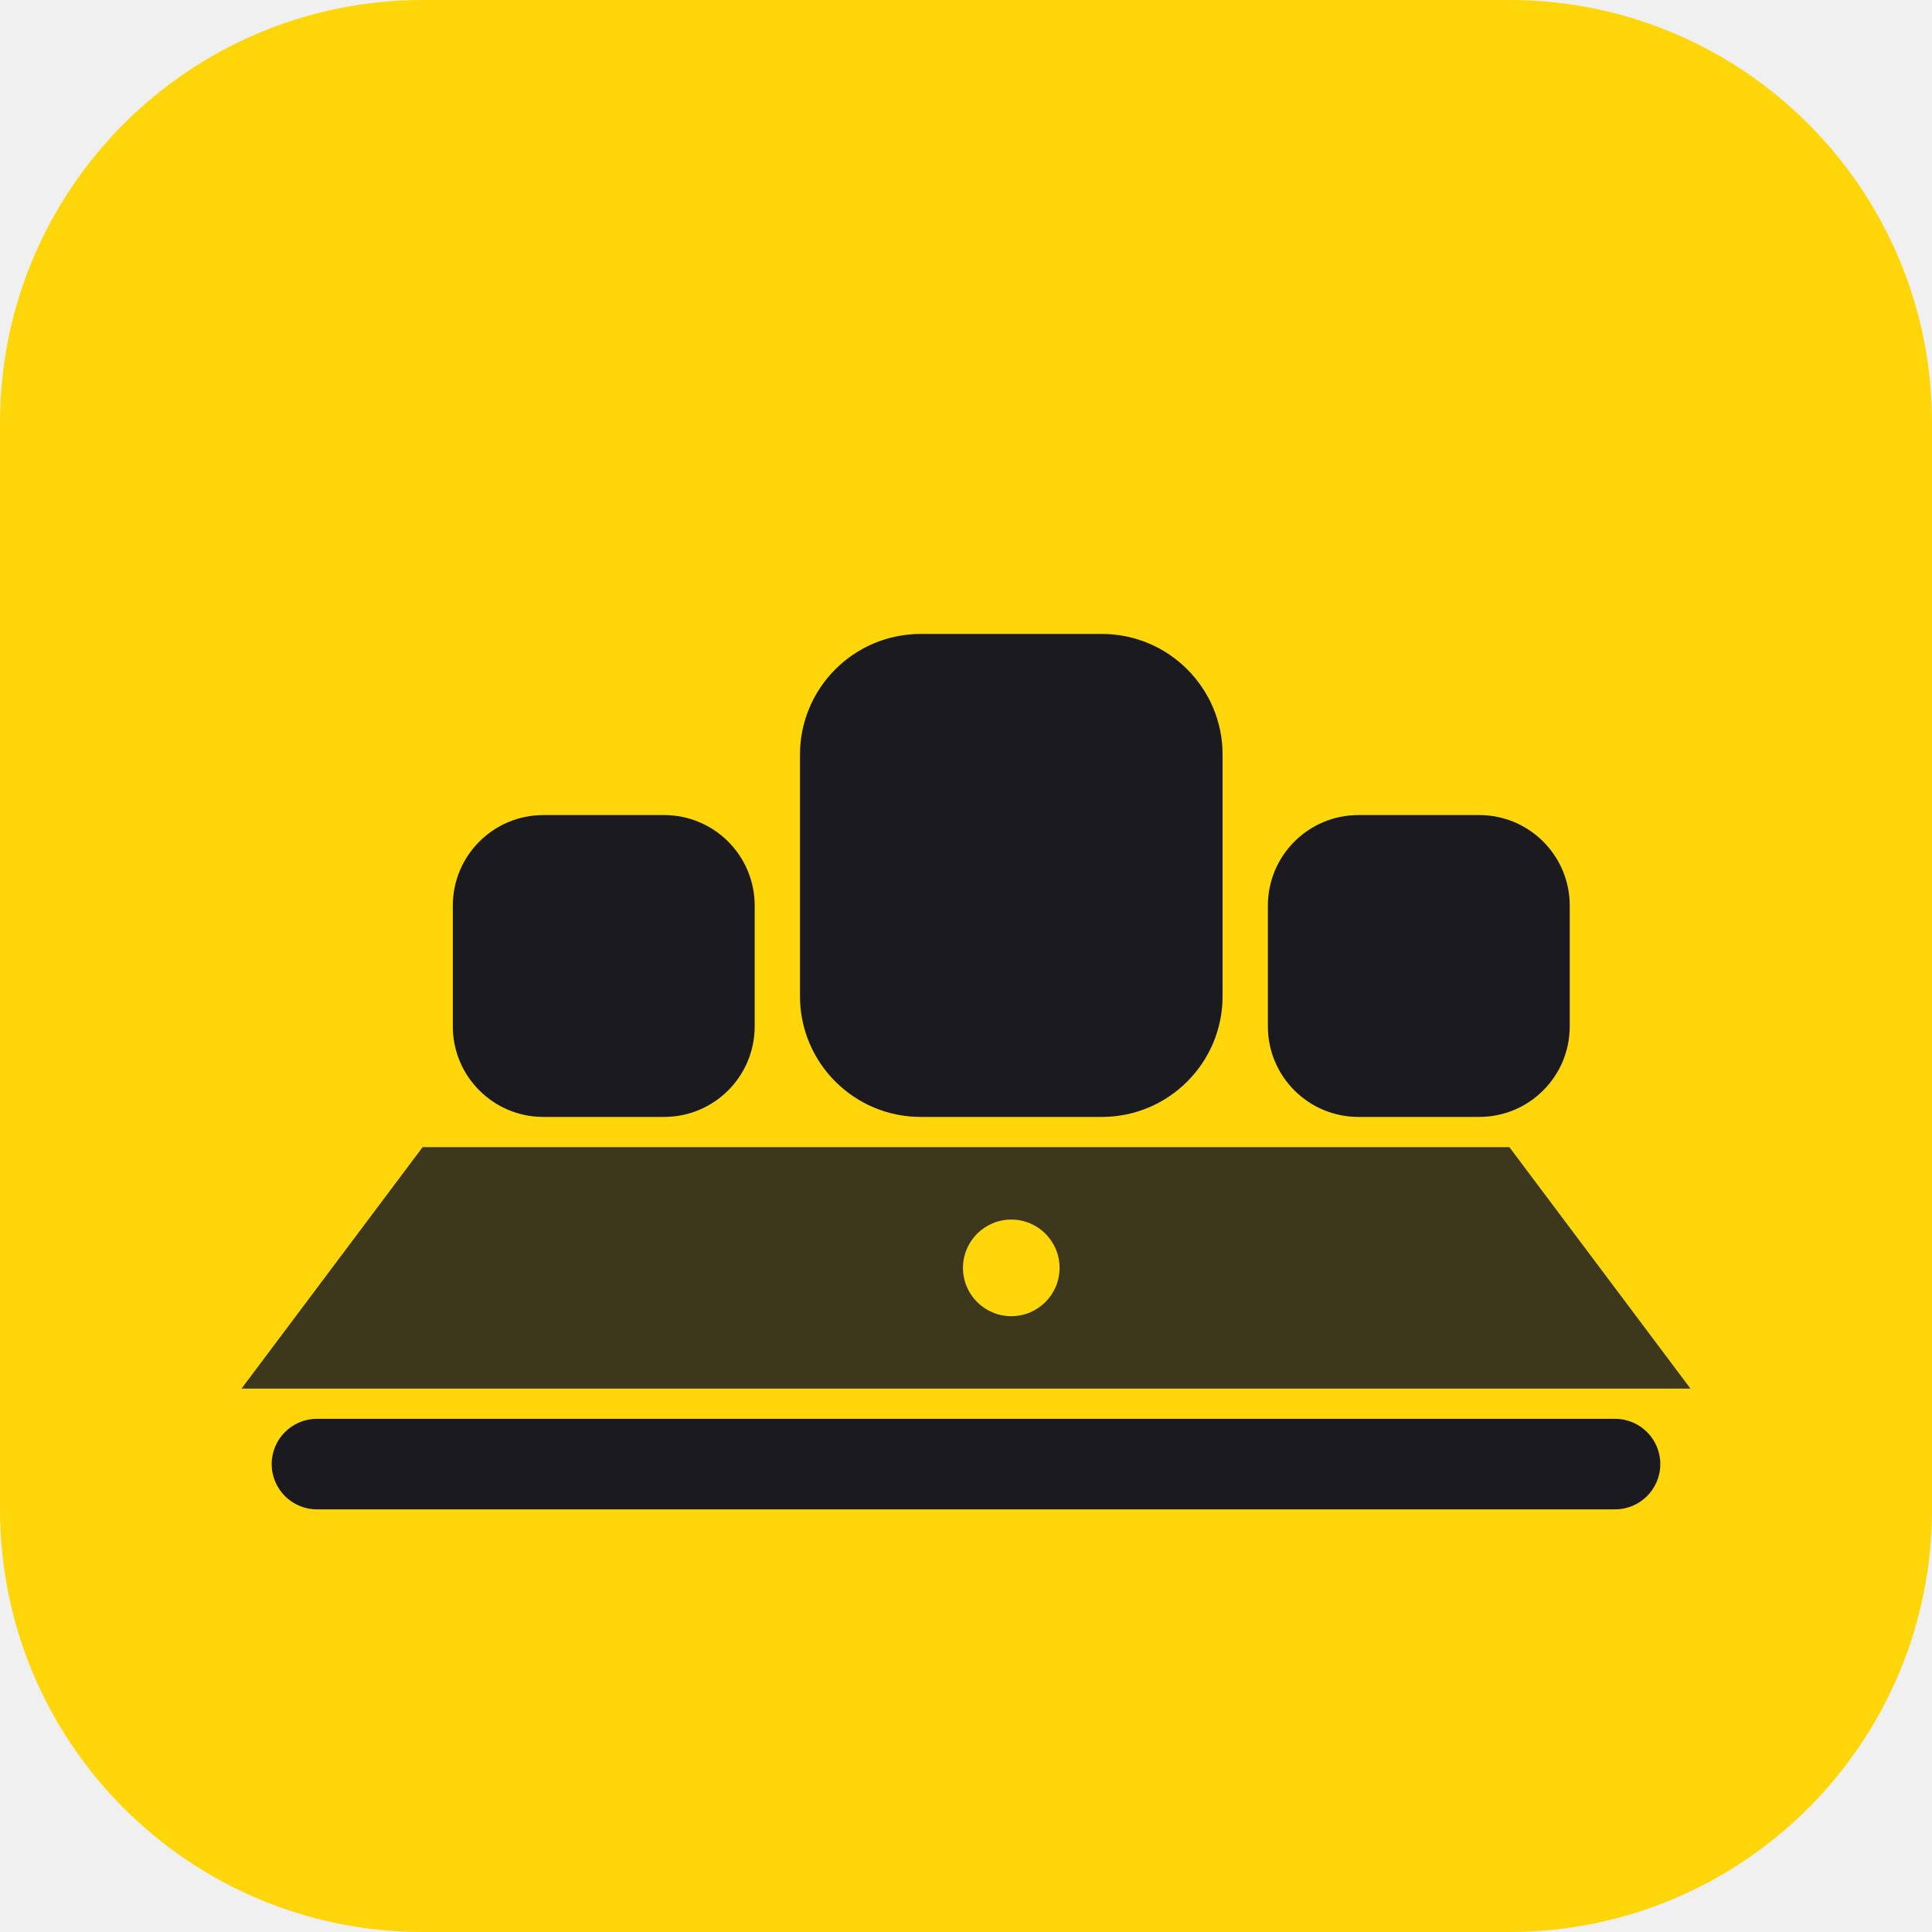
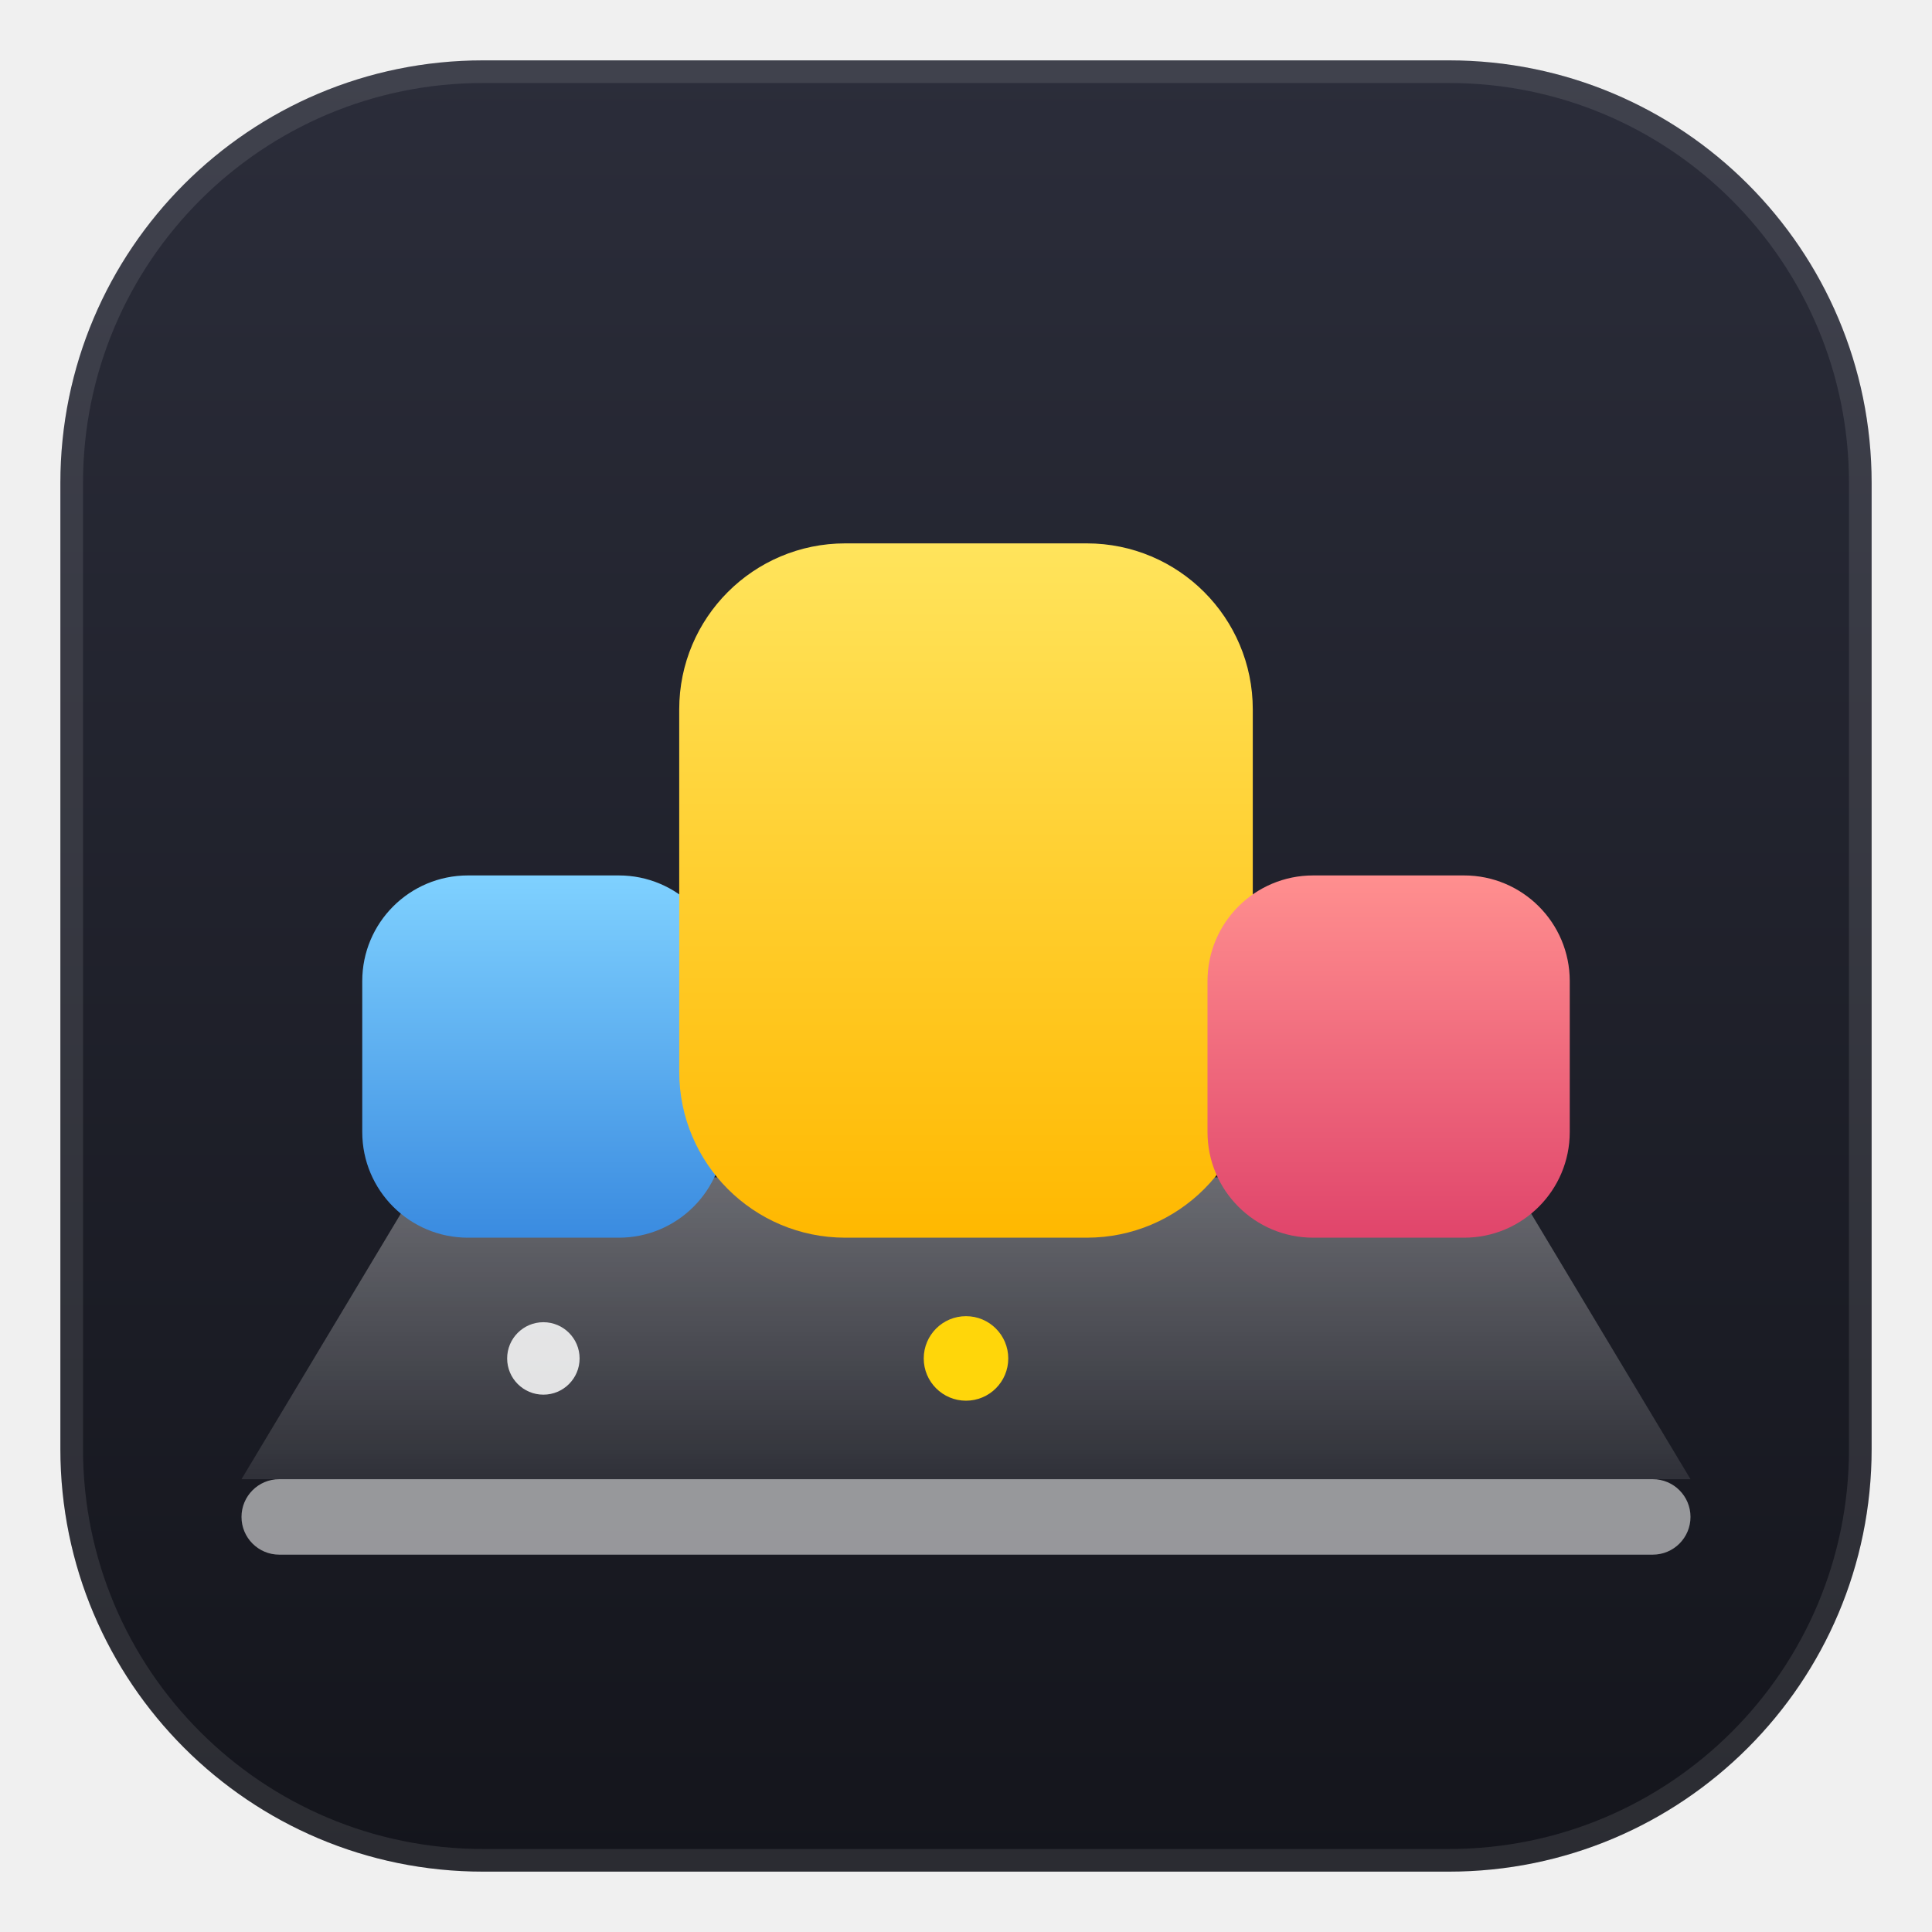
- <svg xmlns="http://www.w3.org/2000/svg" viewBox="0 0 64 64" width="64" height="64">
-   <rect width="64" height="64" rx="14" fill="#FFD60A" />
-   <path d="M8 46 H56 L50 38 H14 Z" fill="#1b1b1f" opacity="0.85" />
-   <rect x="9" y="47" width="46" height="3" rx="1.5" fill="#1b1b1f" />
-   <rect x="15" y="27" width="10" height="10" rx="3" fill="#1b1b1f" />
-   <rect x="26.5" y="21" width="14" height="16" rx="4" fill="#1b1b1f" />
-   <rect x="42" y="27" width="10" height="10" rx="3" fill="#1b1b1f" />
-   <circle cx="33.5" cy="42" r="1.6" fill="#FFD60A" />
+ <svg xmlns="http://www.w3.org/2000/svg" viewBox="0 0 128 128" width="128" height="128">
+   <defs>
+     <linearGradient id="bg" x1="0" y1="0" x2="0" y2="1">
+       <stop offset="0" stop-color="#2b2d3a" />
+       <stop offset="1" stop-color="#14151c" />
+     </linearGradient>
+     <linearGradient id="shelf" x1="0" y1="0" x2="0" y2="1">
+       <stop offset="0" stop-color="#ffffff" stop-opacity="0.34" />
+       <stop offset="1" stop-color="#ffffff" stop-opacity="0.10" />
+     </linearGradient>
+     <linearGradient id="mid" x1="0" y1="0" x2="0" y2="1">
+       <stop offset="0" stop-color="#ffe45c" />
+       <stop offset="1" stop-color="#ffb800" />
+     </linearGradient>
+     <linearGradient id="left" x1="0" y1="0" x2="0" y2="1">
+       <stop offset="0" stop-color="#7fd1ff" />
+       <stop offset="1" stop-color="#3a8be0" />
+     </linearGradient>
+     <linearGradient id="right" x1="0" y1="0" x2="0" y2="1">
+       <stop offset="0" stop-color="#ff8f8f" />
+       <stop offset="1" stop-color="#e0456b" />
+     </linearGradient>
+   </defs>
+   <rect x="4" y="4" width="120" height="120" rx="28" fill="url(#bg)" />
+   <rect x="4.75" y="4.75" width="118.500" height="118.500" rx="27.25" fill="none" stroke="#ffffff" stroke-opacity="0.10" stroke-width="1.5" />
+   <path d="M16 98 H112 L100 78 H28 Z" fill="url(#shelf)" />
+   <rect x="16" y="98" width="96" height="5" rx="2.5" fill="#ffffff" fill-opacity="0.55" />
+   <rect x="24" y="58" width="24" height="24" rx="7" fill="url(#left)" />
+   <rect x="45" y="36" width="38" height="46" rx="11" fill="url(#mid)" />
+   <rect x="80" y="58" width="24" height="24" rx="7" fill="url(#right)" />
+   <circle cx="36" cy="90" r="2.4" fill="#ffffff" fill-opacity="0.85" />
+   <circle cx="64" cy="90" r="2.8" fill="#ffd60a" />
</svg>
